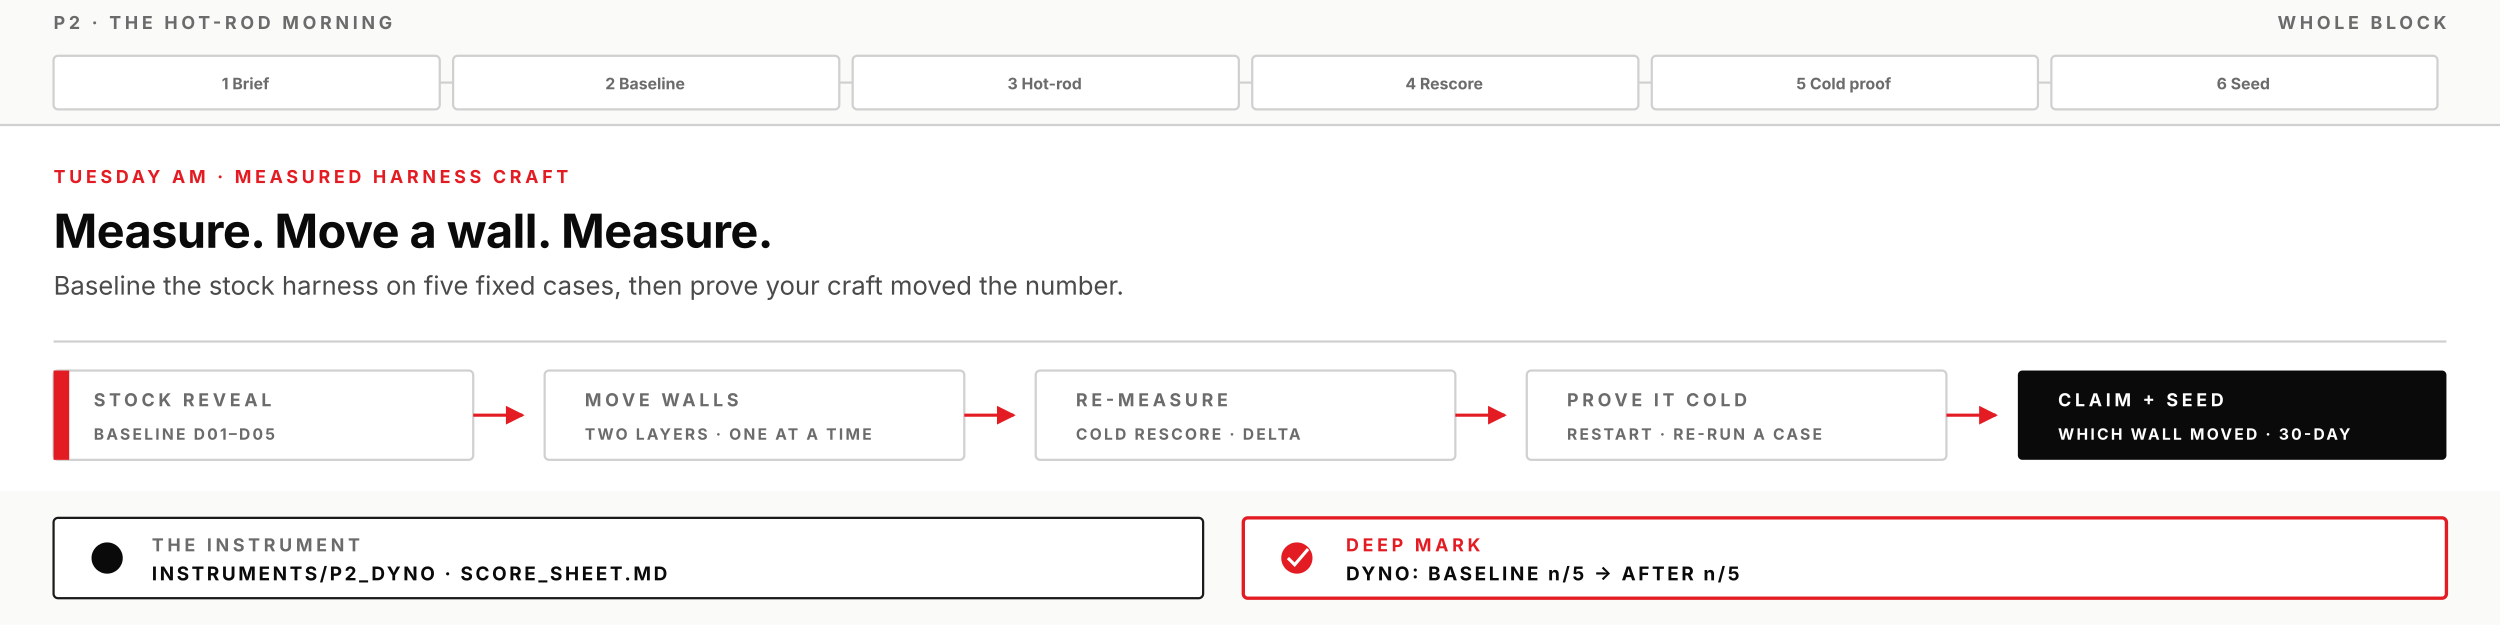
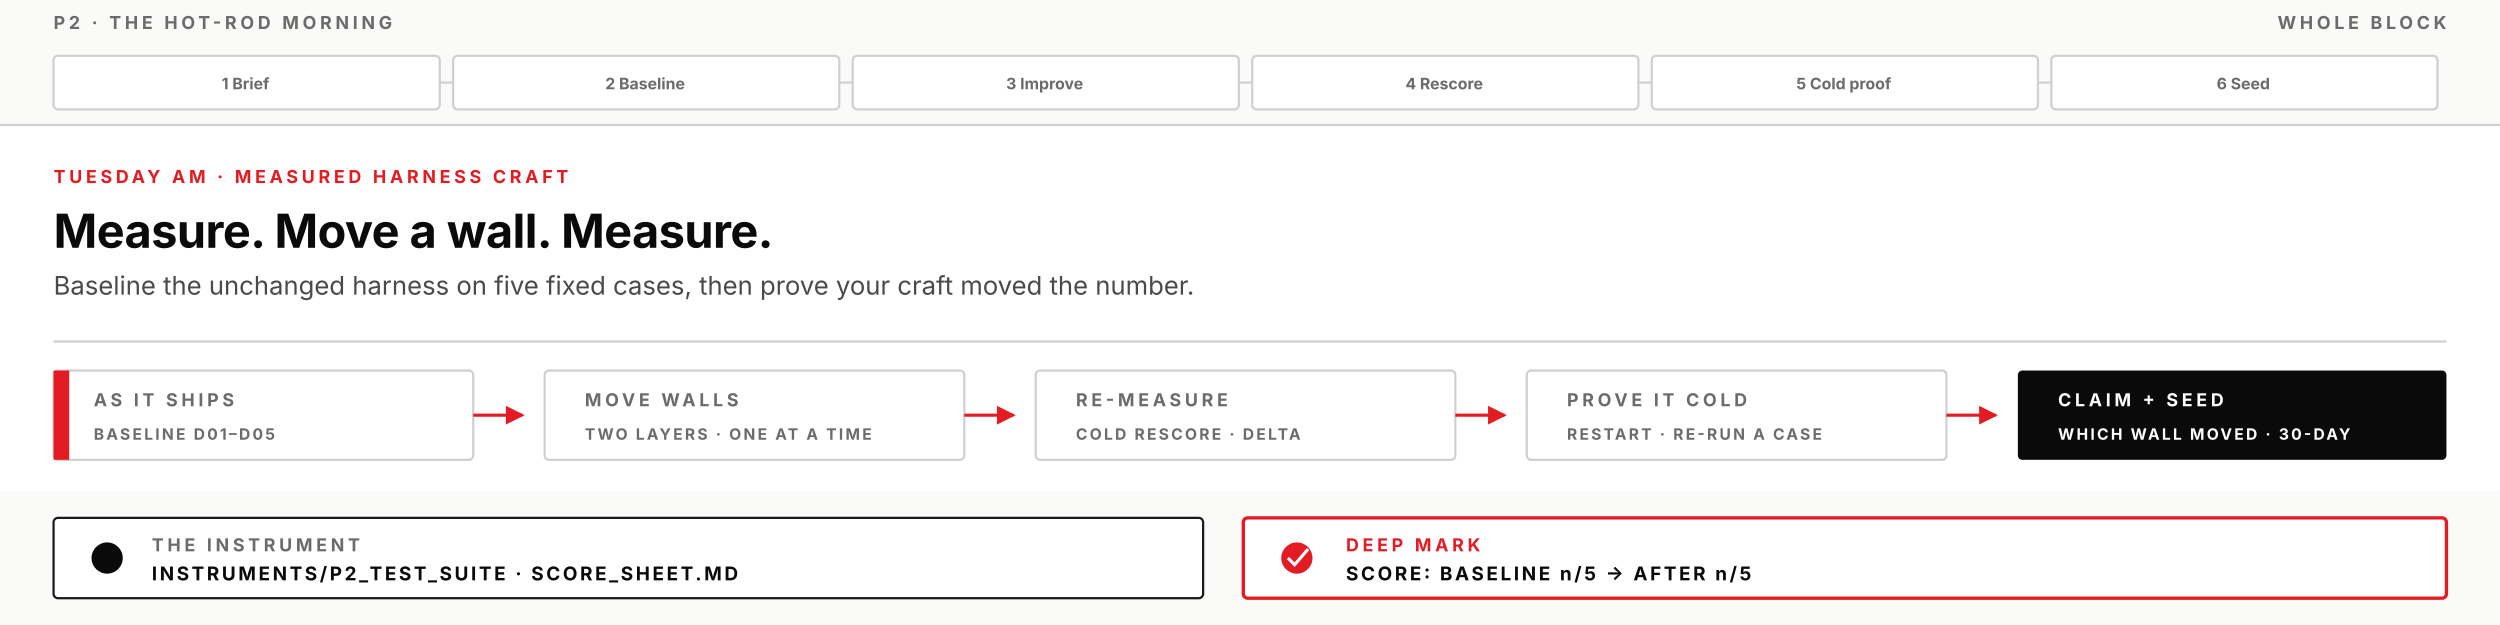
<svg xmlns="http://www.w3.org/2000/svg" viewBox="0 0 1120 280" role="img" aria-labelledby="title-p2-overview">
  <defs>
    <marker id="arrow" viewBox="0 0 8 8" refX="7" refY="4" markerWidth="6" markerHeight="6" orient="auto-start-reverse">
      <path d="M0 0 8 4 0 8Z" fill="#0A0A0A" />
    </marker>
    <marker id="arrow-red" viewBox="0 0 8 8" refX="7" refY="4" markerWidth="6" markerHeight="6" orient="auto-start-reverse">
      <path d="M0 0 8 4 0 8Z" fill="#E31C23" />
    </marker>
    <style>
      text { font-family: system-ui, "Inter", "Helvetica Neue", Arial, sans-serif; fill: #0A0A0A; }
      .micro { font-size: 8px; font-weight: 650; letter-spacing: 1.65px; }
      .tiny { font-size: 7px; font-weight: 650; letter-spacing: 1px; }
      .railtext { font-size: 7.1px; font-weight: 650; }
      .title { font-size: 21px; font-weight: 680; letter-spacing: -0.25px; }
      .purpose { font-size: 11.5px; font-weight: 430; fill: #4A4A4A; }
      .caption { font-size: 8.5px; font-weight: 650; letter-spacing: 1.15px; }
      .body { font-size: 9.5px; font-weight: 520; }
      .muted { fill: #6B6B6B; }
      .white { fill: #FFFFFF; }
      .red { fill: #E31C23; }
      .gold { fill: #A58650; }
      .line { fill: none; stroke: #0A0A0A; stroke-width: 1.35; vector-effect: non-scaling-stroke; }
      .hair { fill: none; stroke: #D0D0D0; stroke-width: 1; vector-effect: non-scaling-stroke; }
      .redline { fill: none; stroke: #E31C23; stroke-width: 1.4; vector-effect: non-scaling-stroke; }
      .goldline { fill: none; stroke: #A58650; stroke-width: 1.35; vector-effect: non-scaling-stroke; }
      .dash { stroke-dasharray: 5 4; }
    </style>
  </defs>
  <rect width="1120" height="280" fill="#FFFFFF" />
  <rect x="0" y="0" width="1120" height="56" fill="#FAFAF8" />
  <text x="24" y="13" class="micro muted">P2 · THE HOT-ROD MORNING</text>
  <text x="1096" y="13" class="micro muted" text-anchor="end">WHOLE BLOCK</text>
  <path d="M53 37H1005" class="hair" />
  <rect x="24" y="25" width="173" height="24" rx="2" fill="#FFFFFF" stroke="#D0D0D0" stroke-width="1" />
  <text x="110" y="40" class="railtext muted" text-anchor="middle">1 Brief</text>
  <rect x="203" y="25" width="173" height="24" rx="2" fill="#FFFFFF" stroke="#D0D0D0" stroke-width="1" />
  <text x="289" y="40" class="railtext muted" text-anchor="middle">2 Baseline</text>
  <rect x="382" y="25" width="173" height="24" rx="2" fill="#FFFFFF" stroke="#D0D0D0" stroke-width="1" />
-   <text x="468" y="40" class="railtext muted" text-anchor="middle">3 Hot-rod</text>
+   <text x="468" y="40" class="railtext muted" text-anchor="middle">3 Improve</text>
  <rect x="561" y="25" width="173" height="24" rx="2" fill="#FFFFFF" stroke="#D0D0D0" stroke-width="1" />
  <text x="647" y="40" class="railtext muted" text-anchor="middle">4 Rescore</text>
  <rect x="740" y="25" width="173" height="24" rx="2" fill="#FFFFFF" stroke="#D0D0D0" stroke-width="1" />
  <text x="826" y="40" class="railtext muted" text-anchor="middle">5 Cold proof</text>
  <rect x="919" y="25" width="173" height="24" rx="2" fill="#FFFFFF" stroke="#D0D0D0" stroke-width="1" />
  <text x="1005" y="40" class="railtext muted" text-anchor="middle">6 Seed</text>
  <path d="M0 56H1120" class="hair" />
  <text x="24" y="82" class="micro red">TUESDAY AM · MEASURED HARNESS CRAFT</text>
  <text x="24" y="111" class="title">Measure. Move a wall. Measure.</text>
-   <text x="24" y="132" class="purpose">Baseline the stock harness on five fixed cases, then prove your craft moved the number.</text>
+   <text x="24" y="132" class="purpose">Baseline the unchanged harness on five fixed cases, then prove your craft moved the number.</text>
  <path d="M24 153H1096" class="hair" />
  <g aria-label="Five phases of the morning">
    <rect x="24" y="166" width="188" height="40" rx="2" fill="#FFFFFF" stroke="#D0D0D0" />
    <rect x="24" y="166" width="7" height="40" fill="#E31C23" />
-     <text x="42" y="182" class="micro muted">STOCK REVEAL</text>
+     <text x="42" y="182" class="micro muted">AS IT SHIPS</text>
    <text x="42" y="197" class="tiny muted">BASELINE D01–D05</text>
    <path d="M212 186H234" class="redline" marker-end="url(#arrow-red)" />
    <rect x="244" y="166" width="188" height="40" rx="2" fill="#FFFFFF" stroke="#D0D0D0" />
    <text x="262" y="182" class="micro muted">MOVE WALLS</text>
    <text x="262" y="197" class="tiny muted">TWO LAYERS · ONE AT A TIME</text>
    <path d="M432 186H454" class="redline" marker-end="url(#arrow-red)" />
    <rect x="464" y="166" width="188" height="40" rx="2" fill="#FFFFFF" stroke="#D0D0D0" />
    <text x="482" y="182" class="micro muted">RE-MEASURE</text>
    <text x="482" y="197" class="tiny muted">COLD RESCORE · DELTA</text>
    <path d="M652 186H674" class="redline" marker-end="url(#arrow-red)" />
    <rect x="684" y="166" width="188" height="40" rx="2" fill="#FFFFFF" stroke="#D0D0D0" />
    <text x="702" y="182" class="micro muted">PROVE IT COLD</text>
    <text x="702" y="197" class="tiny muted">RESTART · RE-RUN A CASE</text>
    <path d="M872 186H894" class="redline" marker-end="url(#arrow-red)" />
    <rect x="904" y="166" width="192" height="40" rx="2" fill="#0A0A0A" />
    <text x="922" y="182" class="micro white">CLAIM + SEED</text>
    <text x="922" y="197" class="tiny white">WHICH WALL MOVED · 30-DAY</text>
  </g>
  <rect x="0" y="220" width="1120" height="60" fill="#FAFAF8" />
  <rect x="24" y="232" width="515" height="36" rx="2" fill="#FFFFFF" stroke="#1A1A1A" />
  <circle cx="48" cy="250" r="7" fill="#0A0A0A" />
  <text x="68" y="247" class="micro muted">THE INSTRUMENT</text>
-   <text x="68" y="260" class="caption">INSTRUMENTS/P2_DYNO · SCORE_SHEET.MD</text>
+   <text x="68" y="260" class="caption">INSTRUMENTS/P2_TEST_SUITE · SCORE_SHEET.MD</text>
  <rect x="557" y="232" width="539" height="36" rx="2" fill="#FFFFFF" stroke="#E31C23" stroke-width="1.5" />
  <circle cx="581" cy="250" r="7" fill="#E31C23" />
  <path d="M577 250l3 3 6-7" fill="none" stroke="#FFFFFF" stroke-width="1.4" />
  <text x="603" y="247" class="micro red">DEEP MARK</text>
-   <text x="603" y="260" class="caption">DYNO: BASELINE n/5 → AFTER n/5</text>
+   <text x="603" y="260" class="caption">SCORE: BASELINE n/5 → AFTER n/5</text>
</svg>
